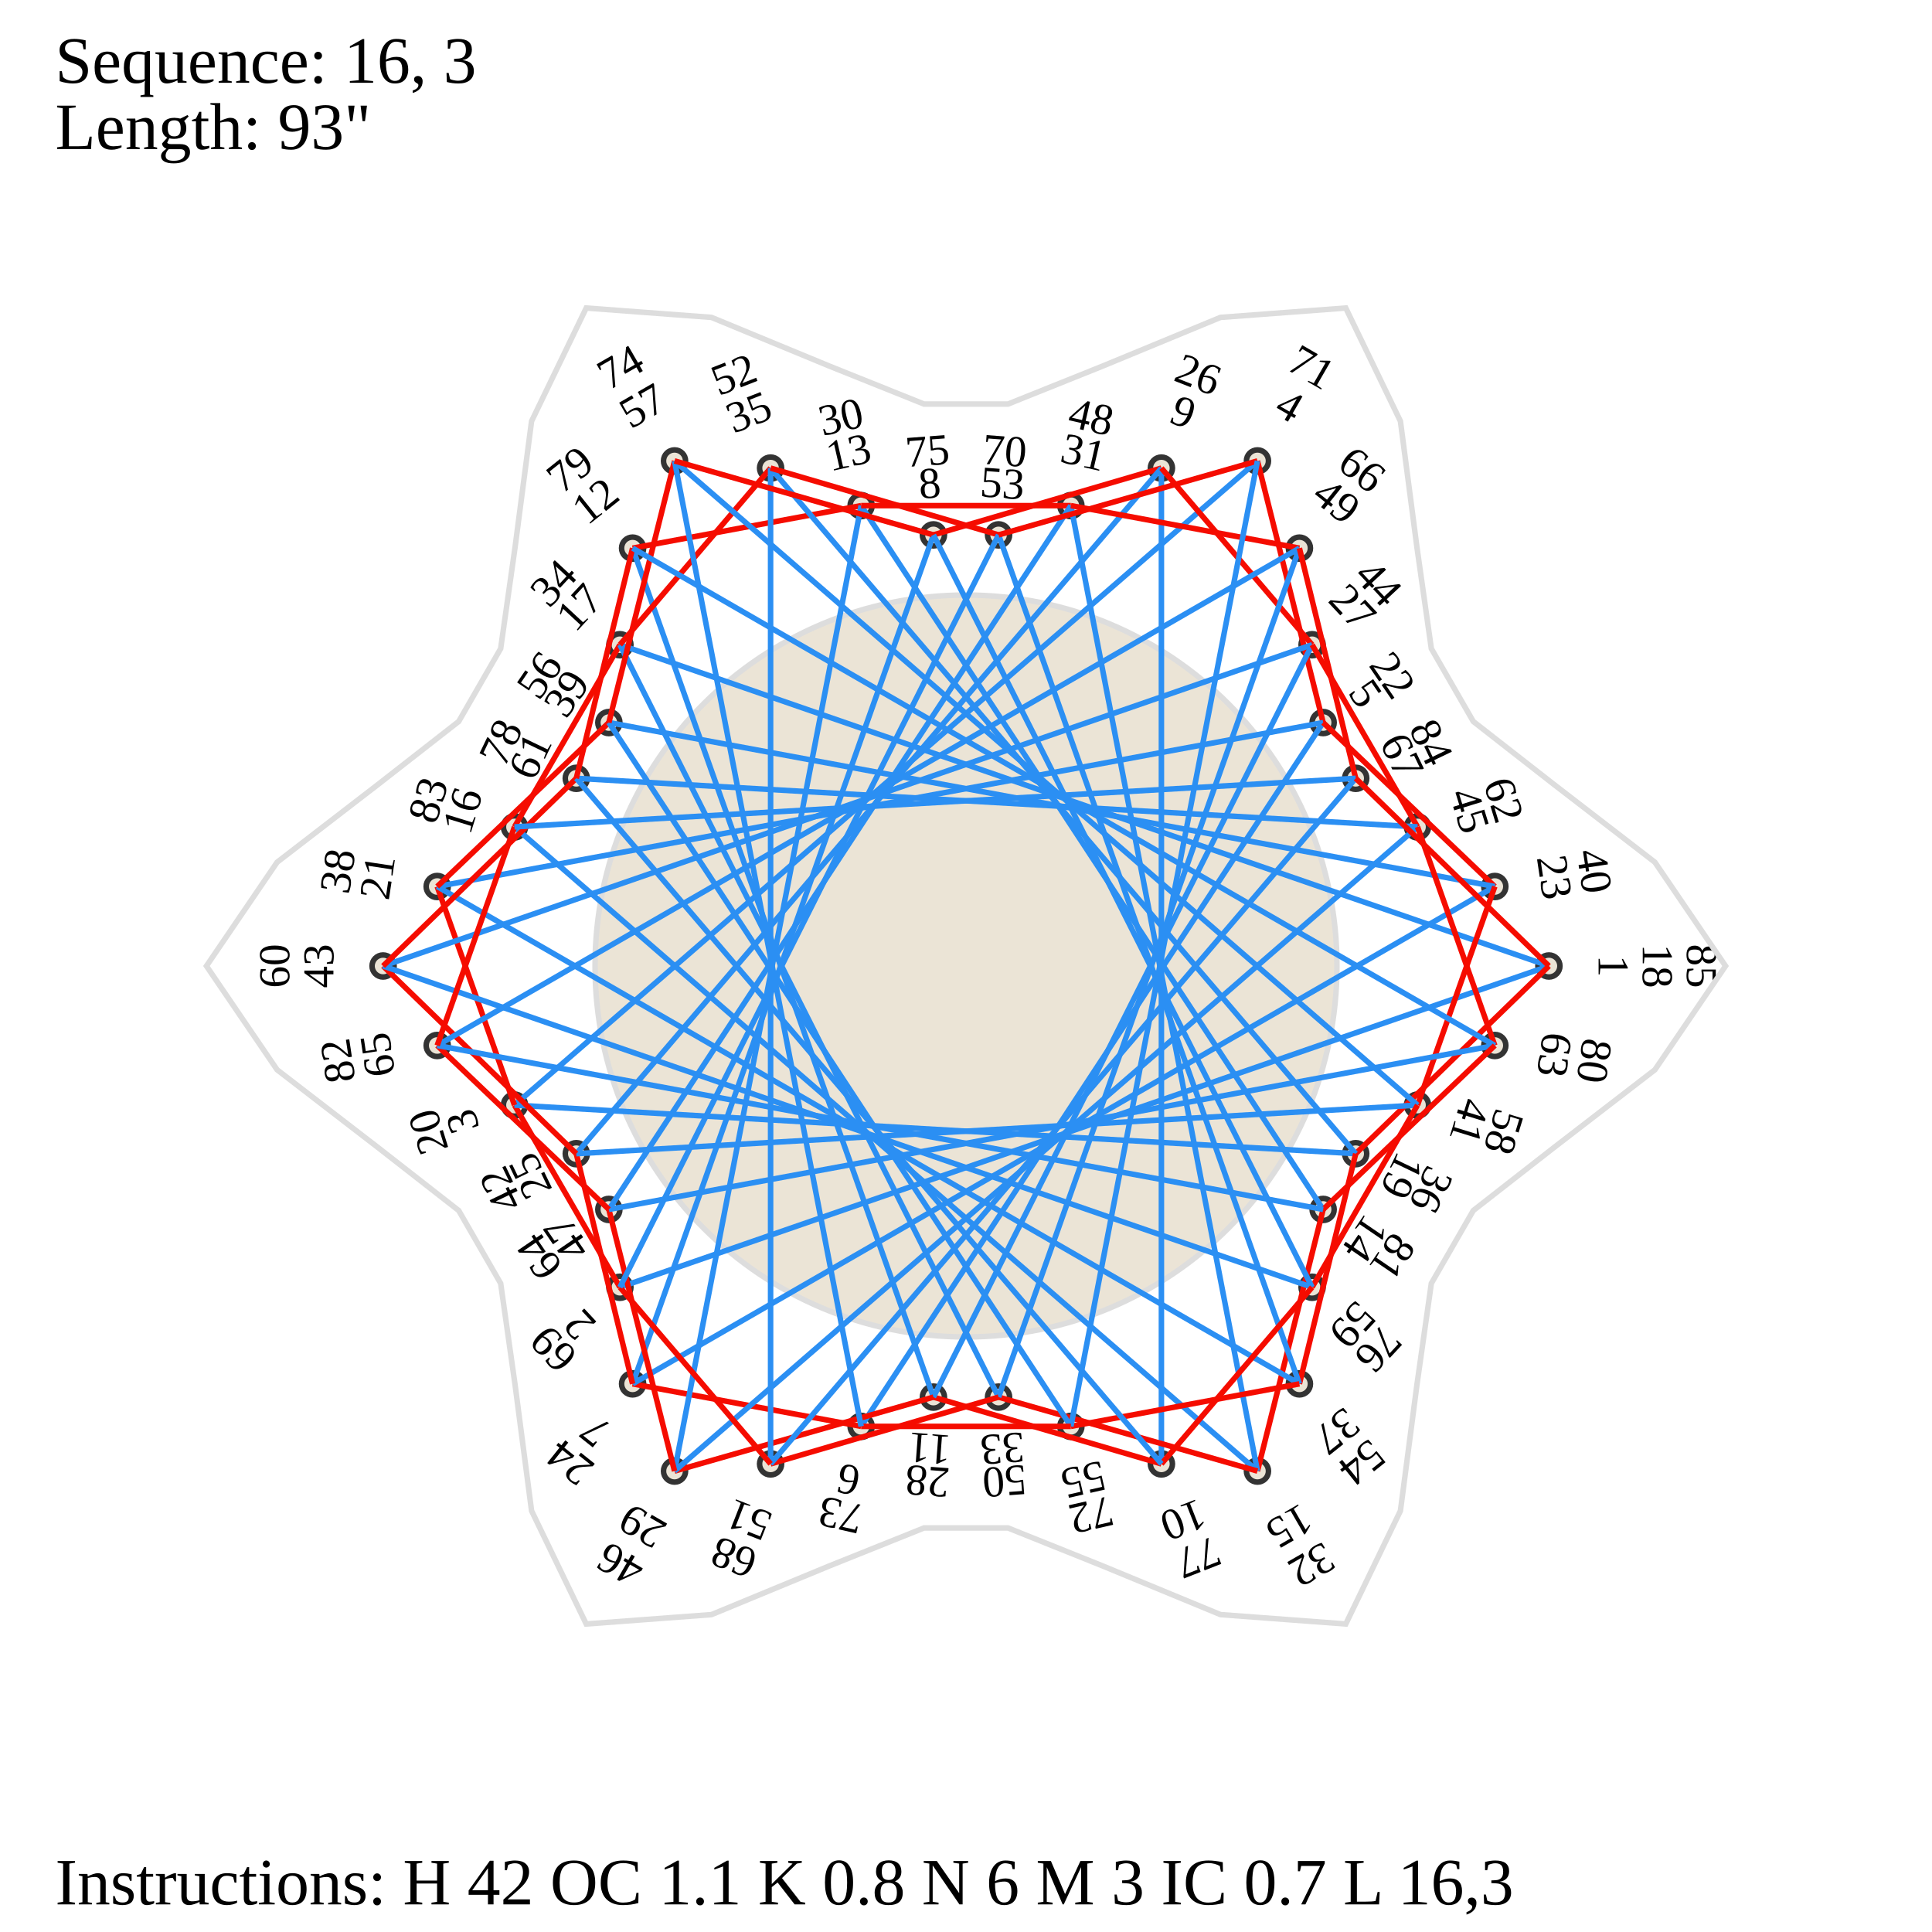
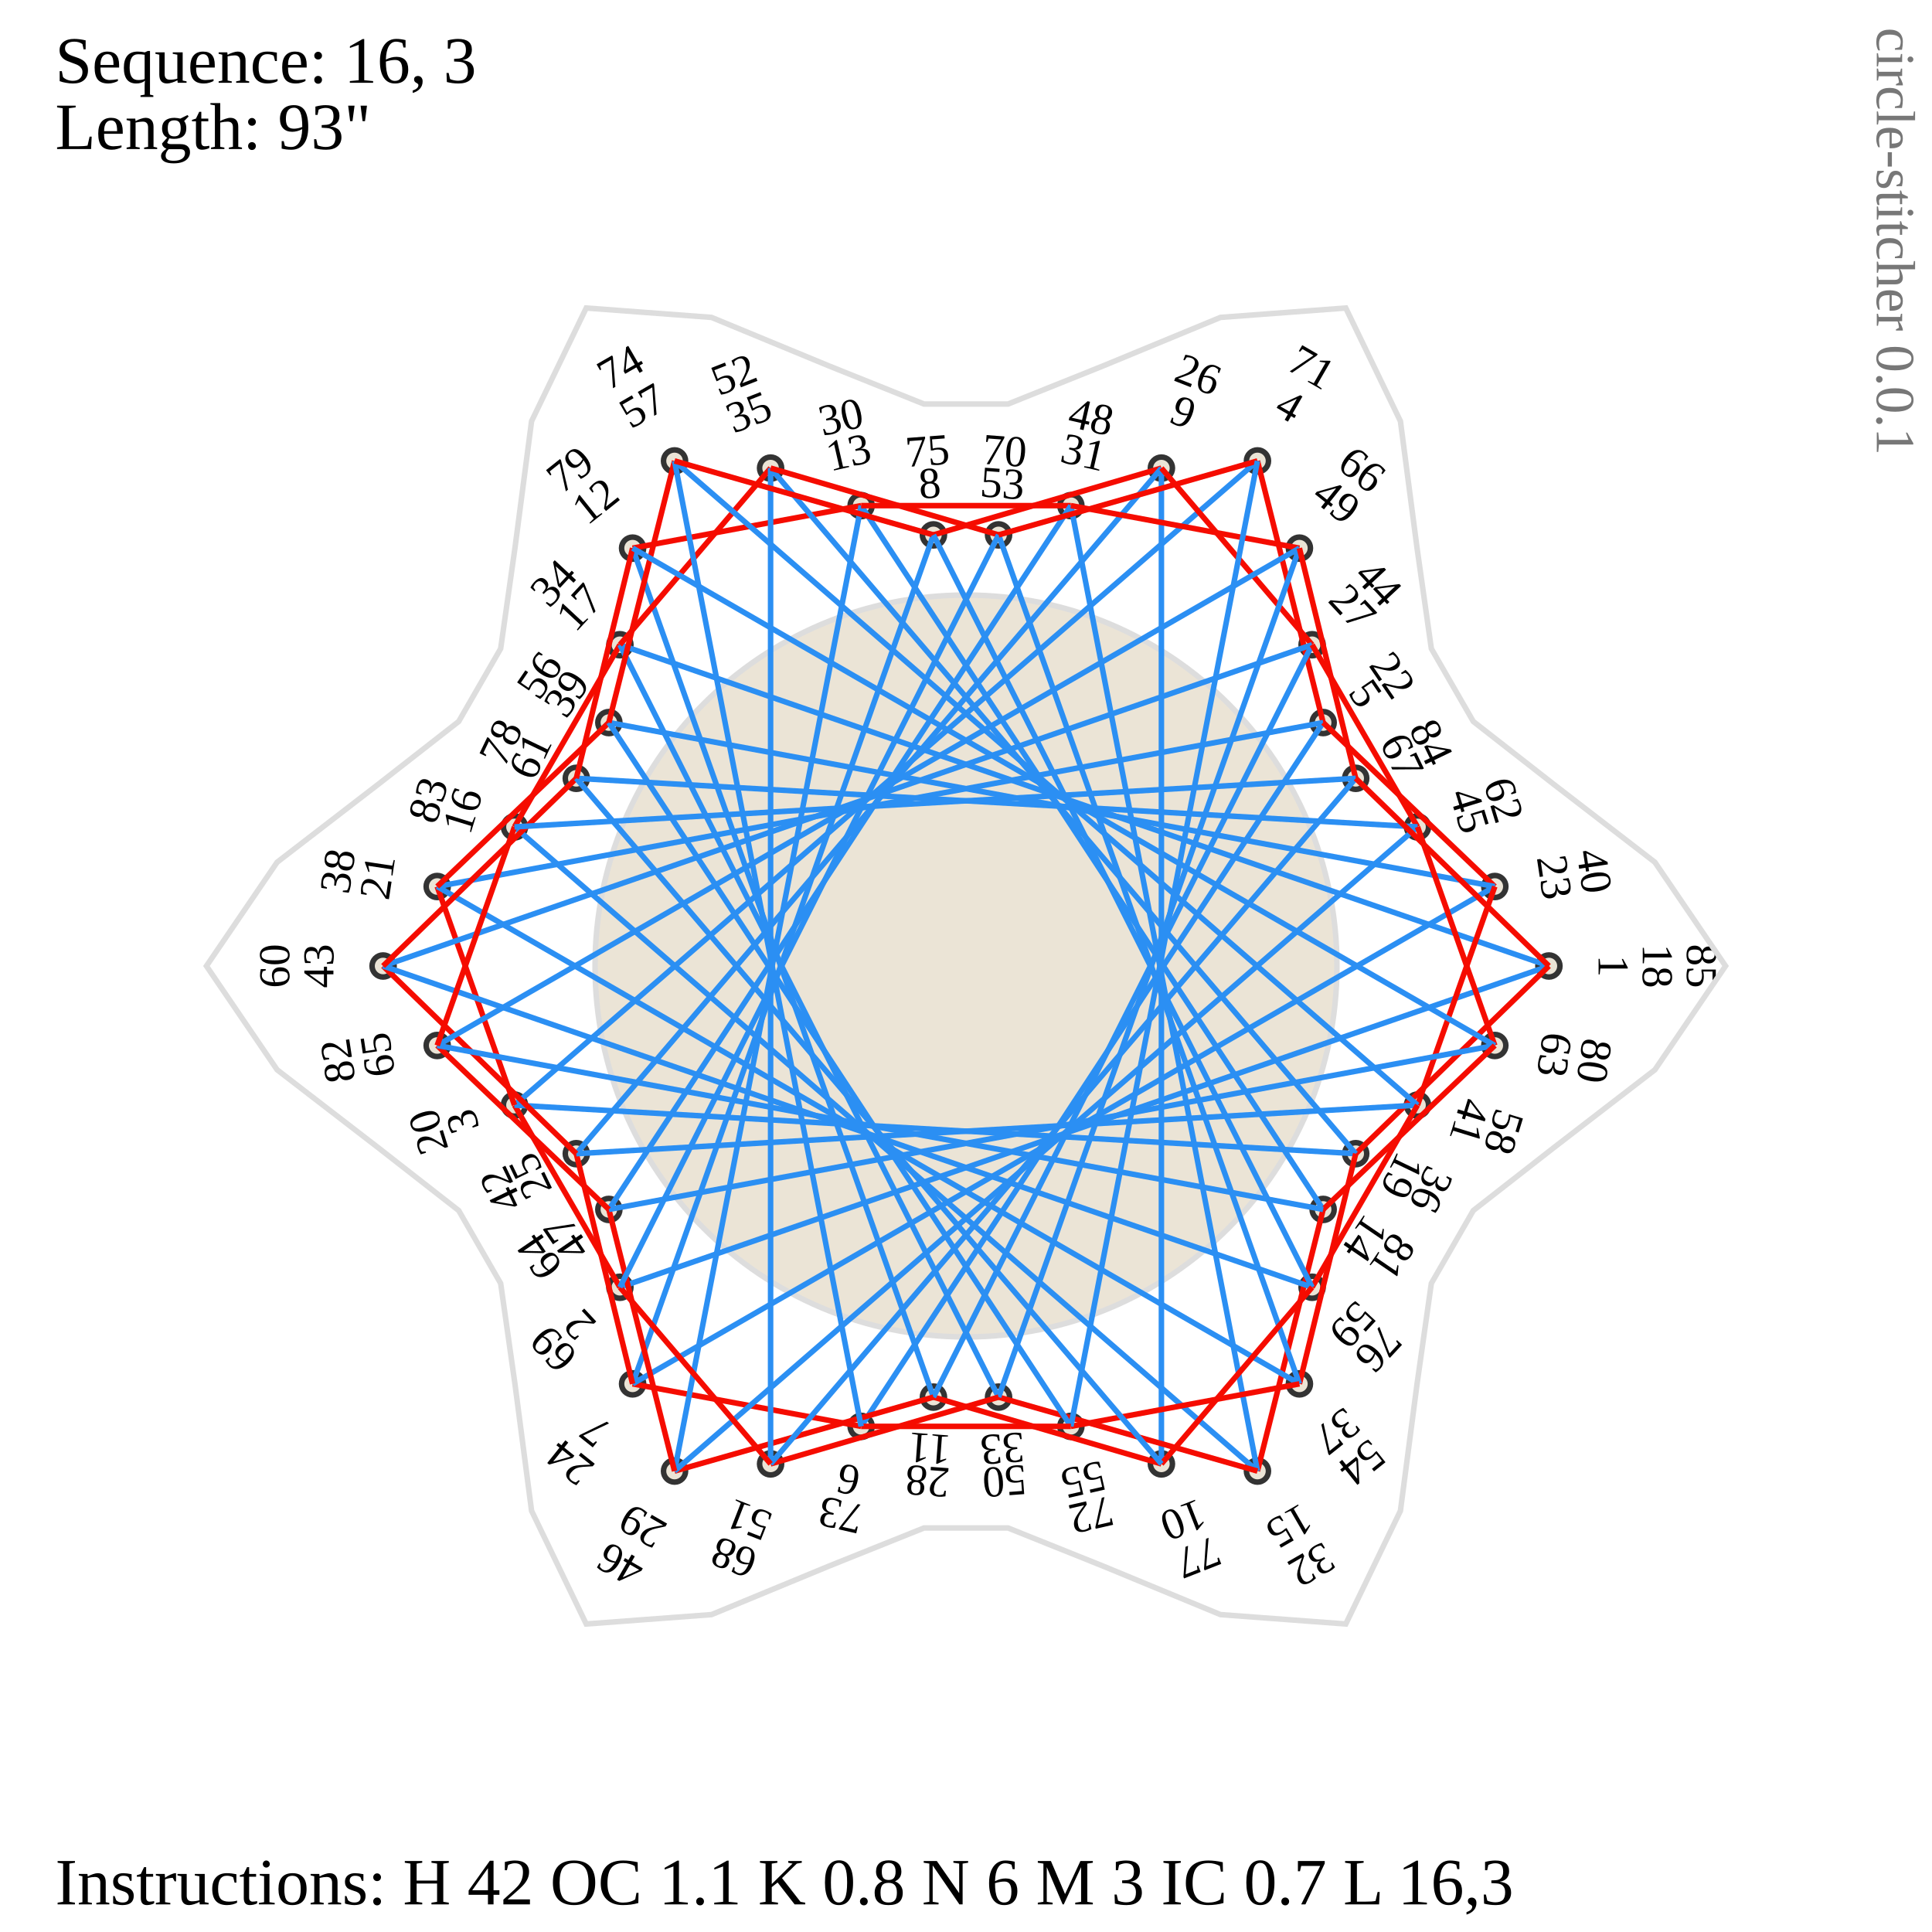
<svg xmlns="http://www.w3.org/2000/svg" viewBox="0 0 350 350" width="700" height="700">
  <style>
.hole {
    fill: #EBE4D6;
    stroke: #333333;
    r: 2px;
}
.index {
    font-size: 8px;
    text-anchor: middle;
}
.front {
    stroke: #2B8FF3;
    stroke-width: 1px;
}
.back {
    stroke: #F50C00;
    stroke-width: 1px;
}
.summary {
    font-size: 12px;
}
+ 
+ .seq0 {
+     fill: #000000
+ }
+ 
.seq1 {
    fill: #099A3C
}
+ 
.seq2 {
    fill: #8B1828
}
+ 
.seq3 {
    fill: #515F45
}
</style>
  <rect x="0" y="0" width="350" height="350" fill="#ffffff" />
  <circle stroke="#dddddd" cx="175.0" cy="175.0" r="67.2" fill="#EBE4D6" />
  <circle class="hole" cx="280.6" cy="175.0" />
  <circle class="hole" cx="270.8" cy="189.4" />
  <circle class="hole" cx="256.8" cy="200.2" />
  <circle class="hole" cx="245.6" cy="209.0" />
  <circle class="hole" cx="239.7" cy="219.1" />
  <circle class="hole" cx="237.7" cy="233.2" />
  <circle class="hole" cx="235.4" cy="250.7" />
  <circle class="hole" cx="227.8" cy="266.5" />
  <circle class="hole" cx="210.4" cy="265.2" />
  <circle class="hole" cx="194.0" cy="258.4" />
  <circle class="hole" cx="180.9" cy="253.1" />
  <circle class="hole" cx="169.1" cy="253.1" />
  <circle class="hole" cx="156.0" cy="258.4" />
  <circle class="hole" cx="139.6" cy="265.2" />
  <circle class="hole" cx="122.2" cy="266.5" />
  <circle class="hole" cx="114.6" cy="250.7" />
  <circle class="hole" cx="112.3" cy="233.2" />
  <circle class="hole" cx="110.3" cy="219.1" />
  <circle class="hole" cx="104.4" cy="209.0" />
  <circle class="hole" cx="93.2" cy="200.2" />
  <circle class="hole" cx="79.2" cy="189.4" />
  <circle class="hole" cx="69.4" cy="175.0" />
  <circle class="hole" cx="79.2" cy="160.6" />
  <circle class="hole" cx="93.2" cy="149.8" />
  <circle class="hole" cx="104.4" cy="141.0" />
  <circle class="hole" cx="110.3" cy="130.9" />
  <circle class="hole" cx="112.3" cy="116.8" />
  <circle class="hole" cx="114.6" cy="99.3" />
  <circle class="hole" cx="122.2" cy="83.5" />
  <circle class="hole" cx="139.6" cy="84.8" />
  <circle class="hole" cx="156.0" cy="91.6" />
  <circle class="hole" cx="169.1" cy="96.9" />
  <circle class="hole" cx="180.9" cy="96.9" />
  <circle class="hole" cx="194.0" cy="91.6" />
  <circle class="hole" cx="210.4" cy="84.8" />
  <circle class="hole" cx="227.8" cy="83.5" />
  <circle class="hole" cx="235.4" cy="99.3" />
  <circle class="hole" cx="237.7" cy="116.8" />
  <circle class="hole" cx="239.7" cy="130.9" />
  <circle class="hole" cx="245.6" cy="141.0" />
  <circle class="hole" cx="256.8" cy="149.8" />
  <circle class="hole" cx="270.8" cy="160.6" />
+   <a href="https://github.com/rbedia/circle-stitcher">
+     <text font-size="10" fill="#777777" transform="rotate(90 340 5)" x="340" y="5">circle-stitcher 0.0.1</text>
+   </a>
  <text class="summary" x="10" y="345">Instructions: H 42 OC 1.1 K 0.8 N 6 M 3 IC 0.7 L 16,3</text>
  <text class="index seq0" transform="rotate(90.0 289.6 175.0)" x="289.6" y="175.0">1</text>
  <line class="front" x1="280.6" y1="175.0" x2="112.3" y2="233.2" />
  <text class="index seq0" transform="rotate(227.1 106.9 238.2)" x="106.9" y="238.2">2</text>
  <line class="back" x1="112.3" y1="233.2" x2="93.2" y2="200.2" />
  <text class="index seq0" transform="rotate(252.9 86.3 202.4)" x="86.3" y="202.4">3</text>
  <line class="front" x1="93.2" y1="200.2" x2="227.8" y2="83.5" />
  <text class="index seq0" transform="rotate(390.0 232.3 75.8)" x="232.3" y="75.8">4</text>
  <line class="back" x1="227.8" y1="83.5" x2="239.7" y2="130.9" />
  <text class="index seq0" transform="rotate(415.7 245.2 127.1)" x="245.2" y="127.1">5</text>
  <line class="front" x1="239.7" y1="130.9" x2="156.0" y2="258.4" />
  <text class="index seq0" transform="rotate(552.9 154.3 265.5)" x="154.3" y="265.5">6</text>
  <line class="back" x1="156.0" y1="258.4" x2="114.6" y2="250.7" />
  <text class="index seq0" transform="rotate(218.6 109.5 257.2)" x="109.5" y="257.2">7</text>
  <line class="front" x1="114.6" y1="250.7" x2="169.1" y2="96.9" />
  <text class="index seq0" transform="rotate(355.7 168.6 90.2)" x="168.6" y="90.2">8</text>
  <line class="back" x1="169.1" y1="96.9" x2="210.4" y2="84.8" />
  <text class="index seq0" transform="rotate(381.4 213.4 77.1)" x="213.4" y="77.1">9</text>
  <line class="front" x1="210.4" y1="84.8" x2="210.4" y2="265.2" />
  <text class="index seq0" transform="rotate(518.6 213.4 272.9)" x="213.4" y="272.9">10</text>
  <line class="back" x1="210.4" y1="265.2" x2="169.1" y2="253.1" />
  <text class="index seq0" transform="rotate(184.3 168.6 259.8)" x="168.6" y="259.8">11</text>
  <line class="front" x1="169.1" y1="253.1" x2="114.6" y2="99.3" />
  <text class="index seq0" transform="rotate(321.4 109.5 92.8)" x="109.5" y="92.8">12</text>
  <line class="back" x1="114.6" y1="99.3" x2="156.0" y2="91.6" />
  <text class="index seq0" transform="rotate(347.1 154.3 84.5)" x="154.3" y="84.5">13</text>
  <line class="front" x1="156.0" y1="91.6" x2="239.7" y2="219.1" />
  <text class="index seq0" transform="rotate(484.3 245.2 222.9)" x="245.2" y="222.9">14</text>
  <line class="back" x1="239.7" y1="219.1" x2="227.8" y2="266.5" />
  <text class="index seq0" transform="rotate(150.0 232.3 274.2)" x="232.3" y="274.2">15</text>
  <line class="front" x1="227.8" y1="266.5" x2="93.2" y2="149.8" />
  <text class="index seq0" transform="rotate(287.1 86.3 147.6)" x="86.3" y="147.6">16</text>
  <line class="back" x1="93.2" y1="149.8" x2="112.3" y2="116.8" />
  <text class="index seq0" transform="rotate(312.9 106.9 111.8)" x="106.9" y="111.8">17</text>
  <line class="front" x1="112.3" y1="116.8" x2="280.6" y2="175.0" />
  <text class="index seq0" transform="rotate(450.0 297.6 175.0)" x="297.6" y="175.0">18</text>
  <line class="back" x1="280.6" y1="175.0" x2="245.6" y2="209.0" />
  <text class="index seq0" transform="rotate(115.7 251.6 211.9)" x="251.6" y="211.9">19</text>
  <line class="front" x1="245.6" y1="209.0" x2="93.2" y2="200.2" />
  <text class="index seq0" transform="rotate(252.9 80.1 204.3)" x="80.1" y="204.3">20</text>
  <line class="back" x1="93.2" y1="200.2" x2="79.2" y2="160.6" />
  <text class="index seq0" transform="rotate(278.6 71.0 159.3)" x="71.0" y="159.3">21</text>
  <line class="front" x1="79.2" y1="160.6" x2="239.7" y2="130.9" />
  <text class="index seq0" transform="rotate(415.7 250.1 123.8)" x="250.1" y="123.8">22</text>
  <line class="back" x1="239.7" y1="130.9" x2="270.8" y2="160.6" />
  <text class="index seq0" transform="rotate(441.4 279.0 159.3)" x="279.0" y="159.3">23</text>
  <line class="front" x1="270.8" y1="160.6" x2="114.6" y2="250.7" />
  <text class="index seq0" transform="rotate(578.6 104.9 262.9)" x="104.9" y="262.9">24</text>
  <line class="back" x1="114.6" y1="250.7" x2="104.4" y2="209.0" />
  <text class="index seq0" transform="rotate(244.3 98.4 211.9)" x="98.4" y="211.9">25</text>
  <line class="front" x1="104.4" y1="209.0" x2="210.4" y2="84.8" />
  <text class="index seq0" transform="rotate(381.4 216.1 70.3)" x="216.1" y="70.3">26</text>
  <line class="back" x1="210.4" y1="84.8" x2="237.7" y2="116.8" />
  <text class="index seq0" transform="rotate(407.1 243.1 111.8)" x="243.1" y="111.8">27</text>
  <line class="front" x1="237.7" y1="116.8" x2="169.1" y2="253.1" />
  <text class="index seq0" transform="rotate(544.3 168.2 265.7)" x="168.2" y="265.7">28</text>
  <line class="back" x1="169.1" y1="253.1" x2="122.2" y2="266.5" />
  <text class="index seq0" transform="rotate(210.0 117.7 274.2)" x="117.7" y="274.2">29</text>
  <line class="front" x1="122.2" y1="266.5" x2="156.0" y2="91.6" />
  <text class="index seq0" transform="rotate(347.1 152.9 78.1)" x="152.9" y="78.1">30</text>
  <line class="back" x1="156.0" y1="91.6" x2="194.0" y2="91.6" />
  <text class="index seq0" transform="rotate(372.9 195.7 84.5)" x="195.7" y="84.5">31</text>
  <line class="front" x1="194.0" y1="91.6" x2="227.8" y2="266.5" />
  <text class="index seq0" transform="rotate(510.0 236.3 281.2)" x="236.3" y="281.2">32</text>
  <line class="back" x1="227.8" y1="266.5" x2="180.9" y2="253.1" />
  <text class="index seq0" transform="rotate(175.7 181.4 259.8)" x="181.4" y="259.8">33</text>
  <line class="front" x1="180.9" y1="253.1" x2="112.3" y2="116.8" />
  <text class="index seq0" transform="rotate(312.9 102.2 107.4)" x="102.2" y="107.4">34</text>
  <line class="back" x1="112.3" y1="116.8" x2="139.6" y2="84.8" />
  <text class="index seq0" transform="rotate(338.6 136.6 77.1)" x="136.6" y="77.1">35</text>
  <line class="front" x1="139.6" y1="84.8" x2="245.6" y2="209.0" />
  <text class="index seq0" transform="rotate(475.7 256.9 214.4)" x="256.9" y="214.4">36</text>
  <line class="back" x1="245.6" y1="209.0" x2="235.4" y2="250.7" />
  <text class="index seq0" transform="rotate(141.4 240.5 257.2)" x="240.5" y="257.2">37</text>
  <line class="front" x1="235.4" y1="250.7" x2="79.2" y2="160.6" />
  <text class="index seq0" transform="rotate(278.6 63.8 158.2)" x="63.8" y="158.2">38</text>
  <line class="back" x1="79.2" y1="160.6" x2="110.3" y2="130.9" />
  <text class="index seq0" transform="rotate(304.3 104.8 127.1)" x="104.8" y="127.1">39</text>
  <line class="front" x1="110.3" y1="130.9" x2="270.8" y2="160.6" />
  <text class="index seq0" transform="rotate(441.4 286.2 158.2)" x="286.2" y="158.2">40</text>
  <line class="back" x1="270.8" y1="160.6" x2="256.8" y2="200.2" />
  <text class="index seq0" transform="rotate(467.1 263.7 202.4)" x="263.7" y="202.4">41</text>
  <line class="front" x1="256.8" y1="200.2" x2="104.4" y2="209.0" />
  <text class="index seq0" transform="rotate(244.3 93.1 214.4)" x="93.1" y="214.4">42</text>
  <line class="back" x1="104.4" y1="209.0" x2="69.4" y2="175.0" />
  <text class="index seq0" transform="rotate(270.0 60.4 175.0)" x="60.4" y="175.0">43</text>
  <line class="front" x1="69.4" y1="175.0" x2="237.7" y2="116.8" />
  <text class="index seq0" transform="rotate(407.1 247.8 107.4)" x="247.8" y="107.4">44</text>
  <line class="back" x1="237.7" y1="116.8" x2="256.8" y2="149.8" />
  <text class="index seq0" transform="rotate(432.9 263.7 147.6)" x="263.7" y="147.6">45</text>
  <line class="front" x1="256.8" y1="149.8" x2="122.2" y2="266.5" />
  <text class="index seq0" transform="rotate(570.0 113.7 281.2)" x="113.7" y="281.2">46</text>
  <line class="back" x1="122.2" y1="266.5" x2="110.3" y2="219.1" />
  <text class="index seq0" transform="rotate(235.7 104.8 222.9)" x="104.8" y="222.9">47</text>
  <line class="front" x1="110.3" y1="219.1" x2="194.0" y2="91.6" />
  <text class="index seq0" transform="rotate(372.9 197.1 78.1)" x="197.1" y="78.1">48</text>
  <line class="back" x1="194.0" y1="91.6" x2="235.4" y2="99.3" />
  <text class="index seq0" transform="rotate(398.6 240.5 92.8)" x="240.5" y="92.8">49</text>
  <line class="front" x1="235.4" y1="99.3" x2="180.9" y2="253.1" />
  <text class="index seq0" transform="rotate(535.7 181.8 265.7)" x="181.8" y="265.7">50</text>
  <line class="back" x1="180.9" y1="253.1" x2="139.6" y2="265.2" />
  <text class="index seq0" transform="rotate(201.4 136.6 272.9)" x="136.6" y="272.9">51</text>
  <line class="front" x1="139.6" y1="265.2" x2="139.6" y2="84.8" />
  <text class="index seq0" transform="rotate(338.6 133.9 70.3)" x="133.9" y="70.3">52</text>
  <line class="back" x1="139.6" y1="84.8" x2="180.9" y2="96.9" />
  <text class="index seq0" transform="rotate(364.3 181.4 90.2)" x="181.4" y="90.2">53</text>
  <line class="front" x1="180.9" y1="96.9" x2="235.4" y2="250.7" />
  <text class="index seq0" transform="rotate(501.4 245.1 262.9)" x="245.1" y="262.9">54</text>
  <line class="back" x1="235.4" y1="250.7" x2="194.0" y2="258.4" />
  <text class="index seq0" transform="rotate(167.1 195.7 265.5)" x="195.7" y="265.5">55</text>
  <line class="front" x1="194.0" y1="258.4" x2="110.3" y2="130.9" />
  <text class="index seq0" transform="rotate(304.3 99.9 123.8)" x="99.9" y="123.8">56</text>
  <line class="back" x1="110.3" y1="130.9" x2="122.2" y2="83.5" />
  <text class="index seq0" transform="rotate(330.0 117.7 75.8)" x="117.7" y="75.8">57</text>
  <line class="front" x1="122.2" y1="83.5" x2="256.8" y2="200.2" />
  <text class="index seq0" transform="rotate(467.1 269.9 204.3)" x="269.9" y="204.3">58</text>
  <line class="back" x1="256.8" y1="200.2" x2="237.7" y2="233.2" />
  <text class="index seq0" transform="rotate(132.9 243.1 238.2)" x="243.1" y="238.2">59</text>
  <line class="front" x1="237.7" y1="233.2" x2="69.4" y2="175.0" />
  <text class="index seq0" transform="rotate(270.0 52.4 175.0)" x="52.4" y="175.0">60</text>
  <line class="back" x1="69.4" y1="175.0" x2="104.4" y2="141.0" />
  <text class="index seq0" transform="rotate(295.7 98.4 138.1)" x="98.4" y="138.1">61</text>
  <line class="front" x1="104.4" y1="141.0" x2="256.8" y2="149.8" />
  <text class="index seq0" transform="rotate(432.9 269.9 145.7)" x="269.9" y="145.7">62</text>
  <line class="back" x1="256.8" y1="149.8" x2="270.8" y2="189.4" />
  <text class="index seq0" transform="rotate(458.6 279.0 190.7)" x="279.0" y="190.7">63</text>
  <line class="front" x1="270.8" y1="189.4" x2="110.3" y2="219.1" />
  <text class="index seq0" transform="rotate(235.7 99.9 226.2)" x="99.9" y="226.2">64</text>
  <line class="back" x1="110.3" y1="219.1" x2="79.2" y2="189.4" />
  <text class="index seq0" transform="rotate(261.4 71.0 190.7)" x="71.0" y="190.7">65</text>
  <line class="front" x1="79.2" y1="189.4" x2="235.4" y2="99.3" />
  <text class="index seq0" transform="rotate(398.6 245.1 87.1)" x="245.1" y="87.1">66</text>
  <line class="back" x1="235.4" y1="99.3" x2="245.6" y2="141.0" />
  <text class="index seq0" transform="rotate(424.3 251.6 138.1)" x="251.6" y="138.1">67</text>
  <line class="front" x1="245.6" y1="141.0" x2="139.6" y2="265.2" />
  <text class="index seq0" transform="rotate(561.4 133.9 279.7)" x="133.9" y="279.7">68</text>
  <line class="back" x1="139.6" y1="265.2" x2="112.3" y2="233.2" />
  <text class="index seq0" transform="rotate(227.1 102.2 242.6)" x="102.2" y="242.6">69</text>
  <line class="front" x1="112.3" y1="233.2" x2="180.9" y2="96.9" />
  <text class="index seq0" transform="rotate(364.3 181.8 84.3)" x="181.8" y="84.3">70</text>
  <line class="back" x1="180.9" y1="96.9" x2="227.8" y2="83.5" />
  <text class="index seq0" transform="rotate(390.0 236.3 68.8)" x="236.3" y="68.8">71</text>
  <line class="front" x1="227.8" y1="83.5" x2="194.0" y2="258.4" />
  <text class="index seq0" transform="rotate(527.1 197.1 271.9)" x="197.1" y="271.9">72</text>
  <line class="back" x1="194.0" y1="258.4" x2="156.0" y2="258.4" />
  <text class="index seq0" transform="rotate(192.9 152.9 271.9)" x="152.9" y="271.9">73</text>
  <line class="front" x1="156.0" y1="258.4" x2="122.2" y2="83.5" />
  <text class="index seq0" transform="rotate(330.0 113.7 68.8)" x="113.7" y="68.8">74</text>
  <line class="back" x1="122.2" y1="83.5" x2="169.1" y2="96.9" />
  <text class="index seq0" transform="rotate(355.7 168.2 84.3)" x="168.2" y="84.3">75</text>
  <line class="front" x1="169.1" y1="96.9" x2="237.7" y2="233.2" />
  <text class="index seq0" transform="rotate(492.9 247.8 242.6)" x="247.8" y="242.6">76</text>
  <line class="back" x1="237.7" y1="233.2" x2="210.4" y2="265.2" />
  <text class="index seq0" transform="rotate(158.6 216.1 279.7)" x="216.1" y="279.7">77</text>
  <line class="front" x1="210.4" y1="265.2" x2="104.4" y2="141.0" />
  <text class="index seq0" transform="rotate(295.7 93.1 135.6)" x="93.1" y="135.6">78</text>
  <line class="back" x1="104.4" y1="141.0" x2="114.6" y2="99.3" />
  <text class="index seq0" transform="rotate(321.4 104.9 87.1)" x="104.9" y="87.1">79</text>
  <line class="front" x1="114.6" y1="99.3" x2="270.8" y2="189.4" />
  <text class="index seq0" transform="rotate(458.6 286.2 191.8)" x="286.2" y="191.8">80</text>
  <line class="back" x1="270.8" y1="189.4" x2="239.7" y2="219.1" />
  <text class="index seq0" transform="rotate(124.3 250.1 226.2)" x="250.1" y="226.2">81</text>
  <line class="front" x1="239.7" y1="219.1" x2="79.2" y2="189.4" />
  <text class="index seq0" transform="rotate(261.4 63.8 191.8)" x="63.8" y="191.8">82</text>
  <line class="back" x1="79.2" y1="189.4" x2="93.2" y2="149.8" />
  <text class="index seq0" transform="rotate(287.1 80.1 145.7)" x="80.1" y="145.7">83</text>
  <line class="front" x1="93.2" y1="149.8" x2="245.6" y2="141.0" />
  <text class="index seq0" transform="rotate(424.3 256.9 135.6)" x="256.9" y="135.6">84</text>
  <line class="back" x1="245.6" y1="141.0" x2="280.6" y2="175.0" />
  <text class="index seq0" transform="rotate(450.0 305.6 175.0)" x="305.6" y="175.0">85</text>
  <text class="summary seq0" x="10" y="15">Sequence: 16, 3</text>
  <text class="summary seq0" x="10" y="27">Length: 93"</text>
  <path stroke="#dddddd" d="M 312.6 175.0 L 299.8 193.8 L 281.5 207.9 L 266.9 219.3 L 259.3 232.5 L 256.7 250.8 L 253.7 273.7 L 243.8 294.2 L 221.1 292.5 L 199.8 283.7 L 182.6 276.8 L 167.4 276.8 L 150.2 283.7 L 128.9 292.5 L 106.2 294.2 L 96.3 273.7 L 93.3 250.8 L 90.7 232.5 L 83.1 219.3 L 68.5 207.9 L 50.2 193.8 L 37.4 175.0 L 50.2 156.2 L 68.5 142.1 L 83.1 130.7 L 90.7 117.5 L 93.3 99.2 L 96.3 76.3 L 106.2 55.8 L 128.9 57.5 L 150.2 66.3 L 167.4 73.2 L 182.6 73.2 L 199.8 66.3 L 221.1 57.5 L 243.8 55.8 L 253.7 76.3 L 256.7 99.2 L 259.3 117.5 L 266.9 130.7 L 281.5 142.1 L 299.8 156.2 Z " fill-opacity="0" />
</svg>
